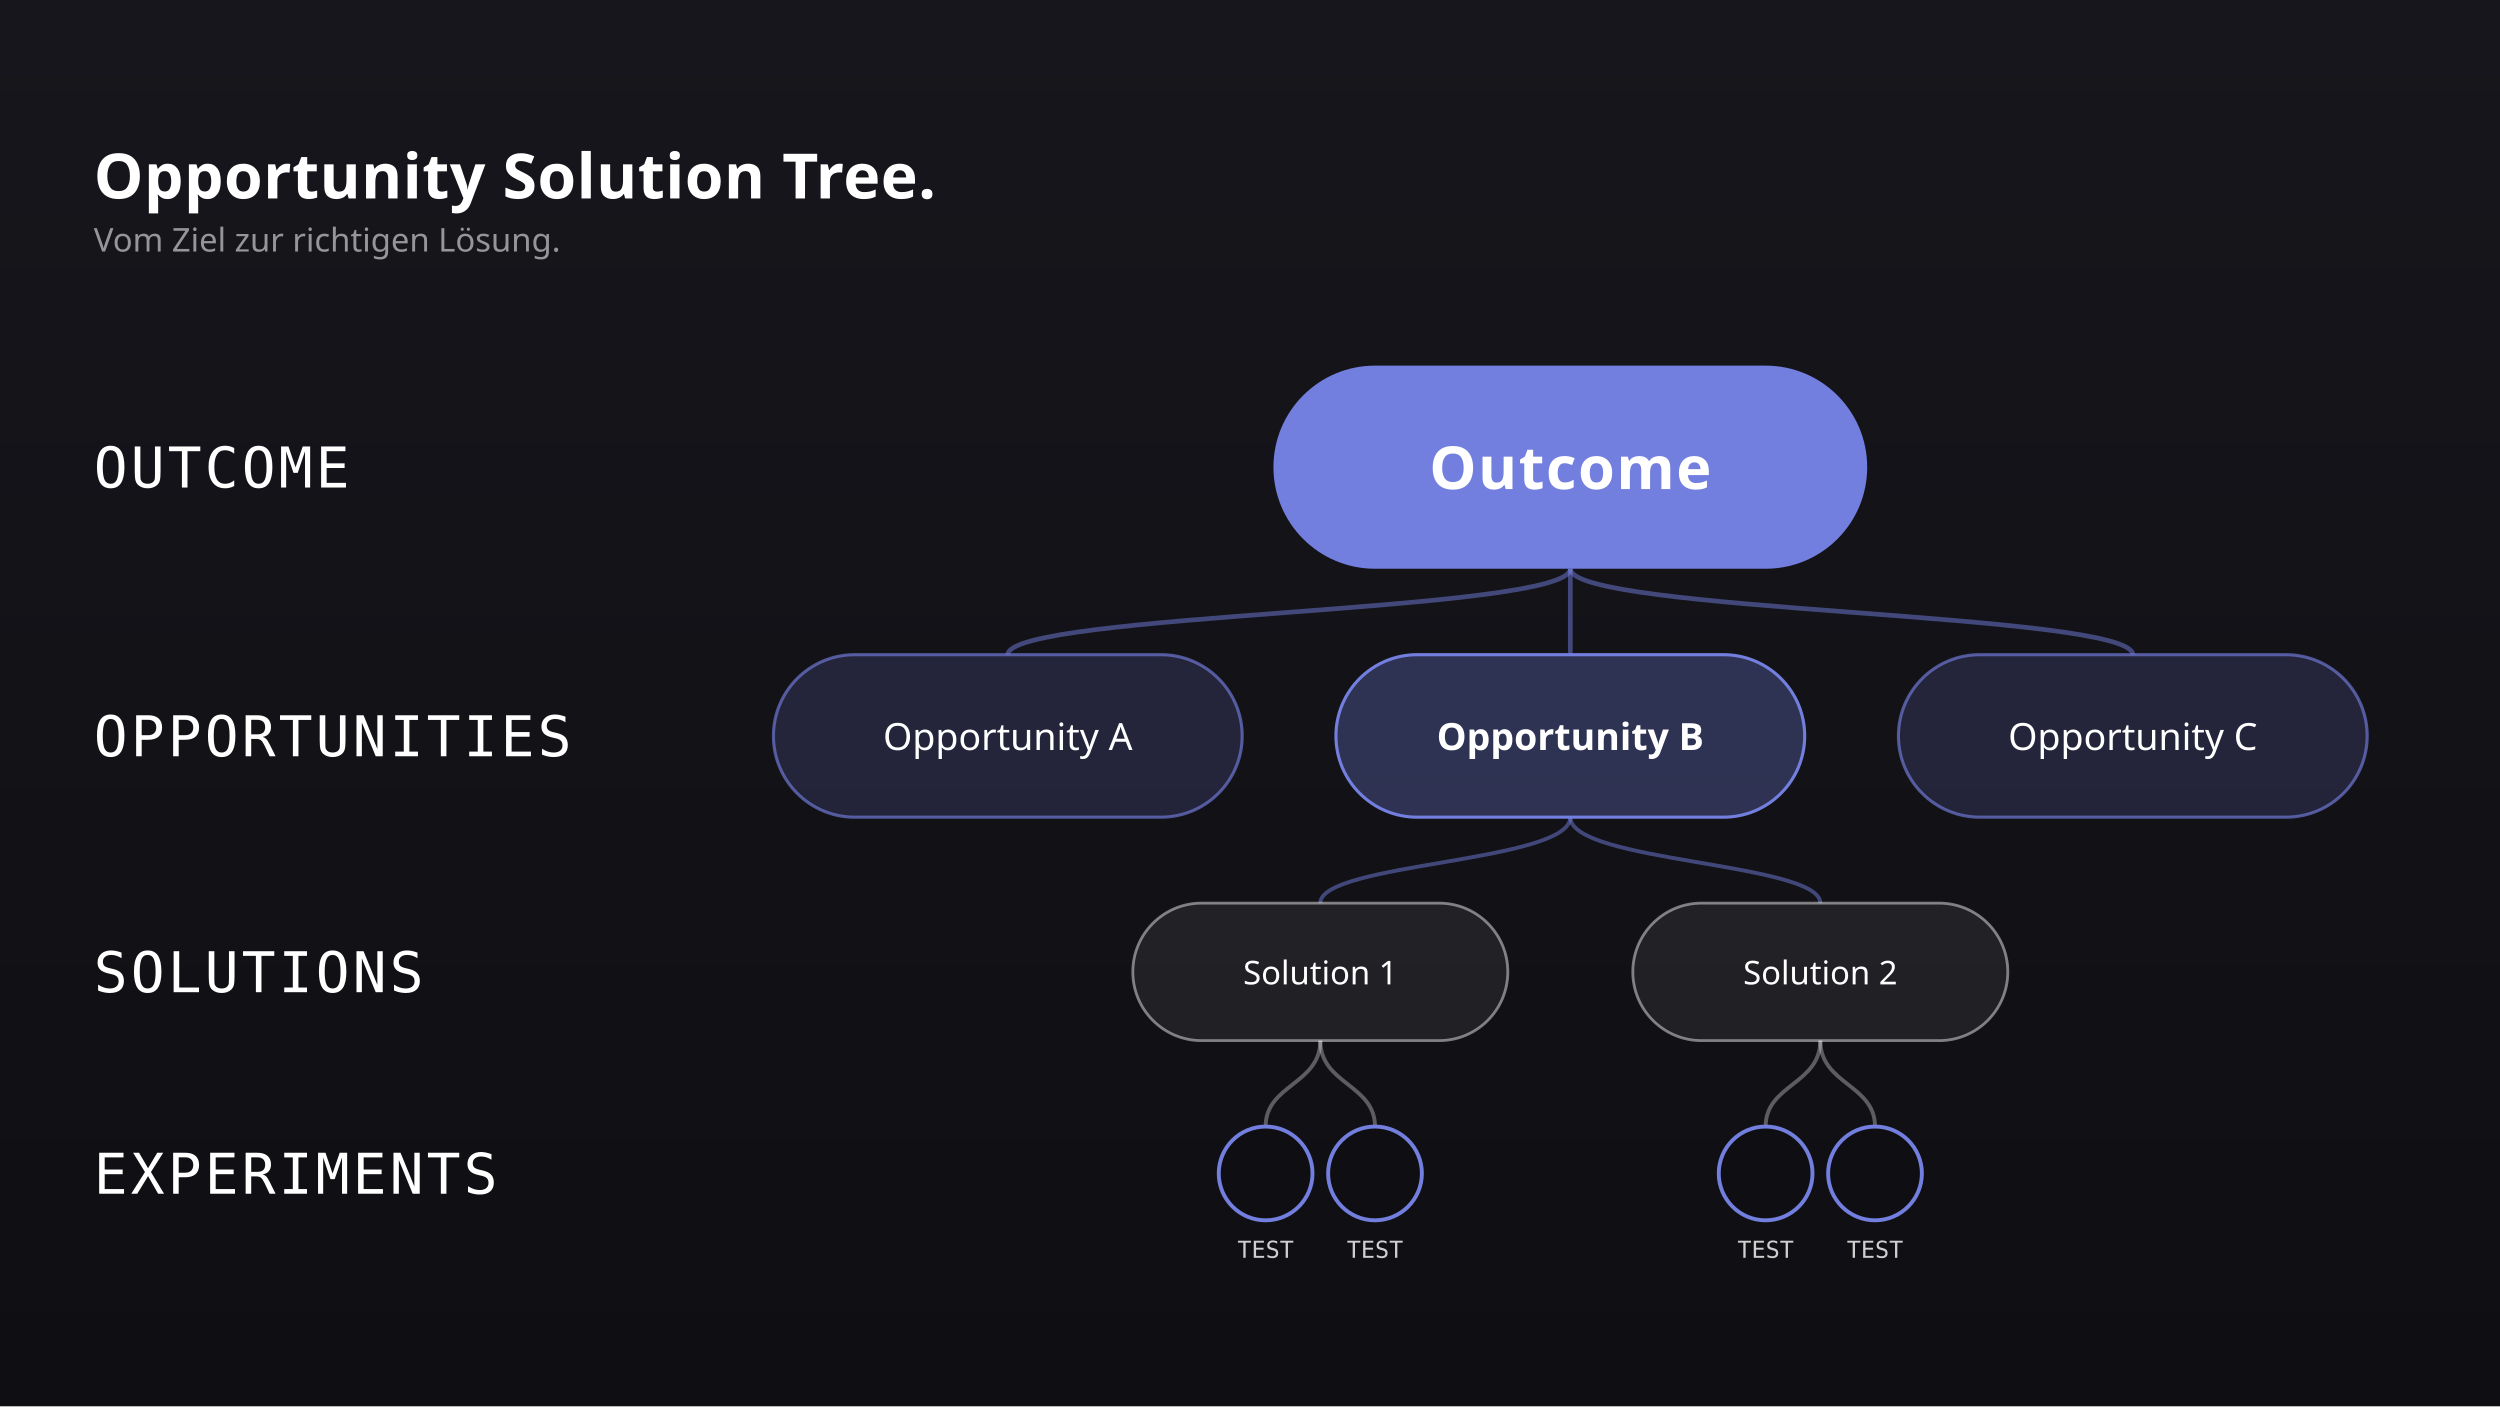
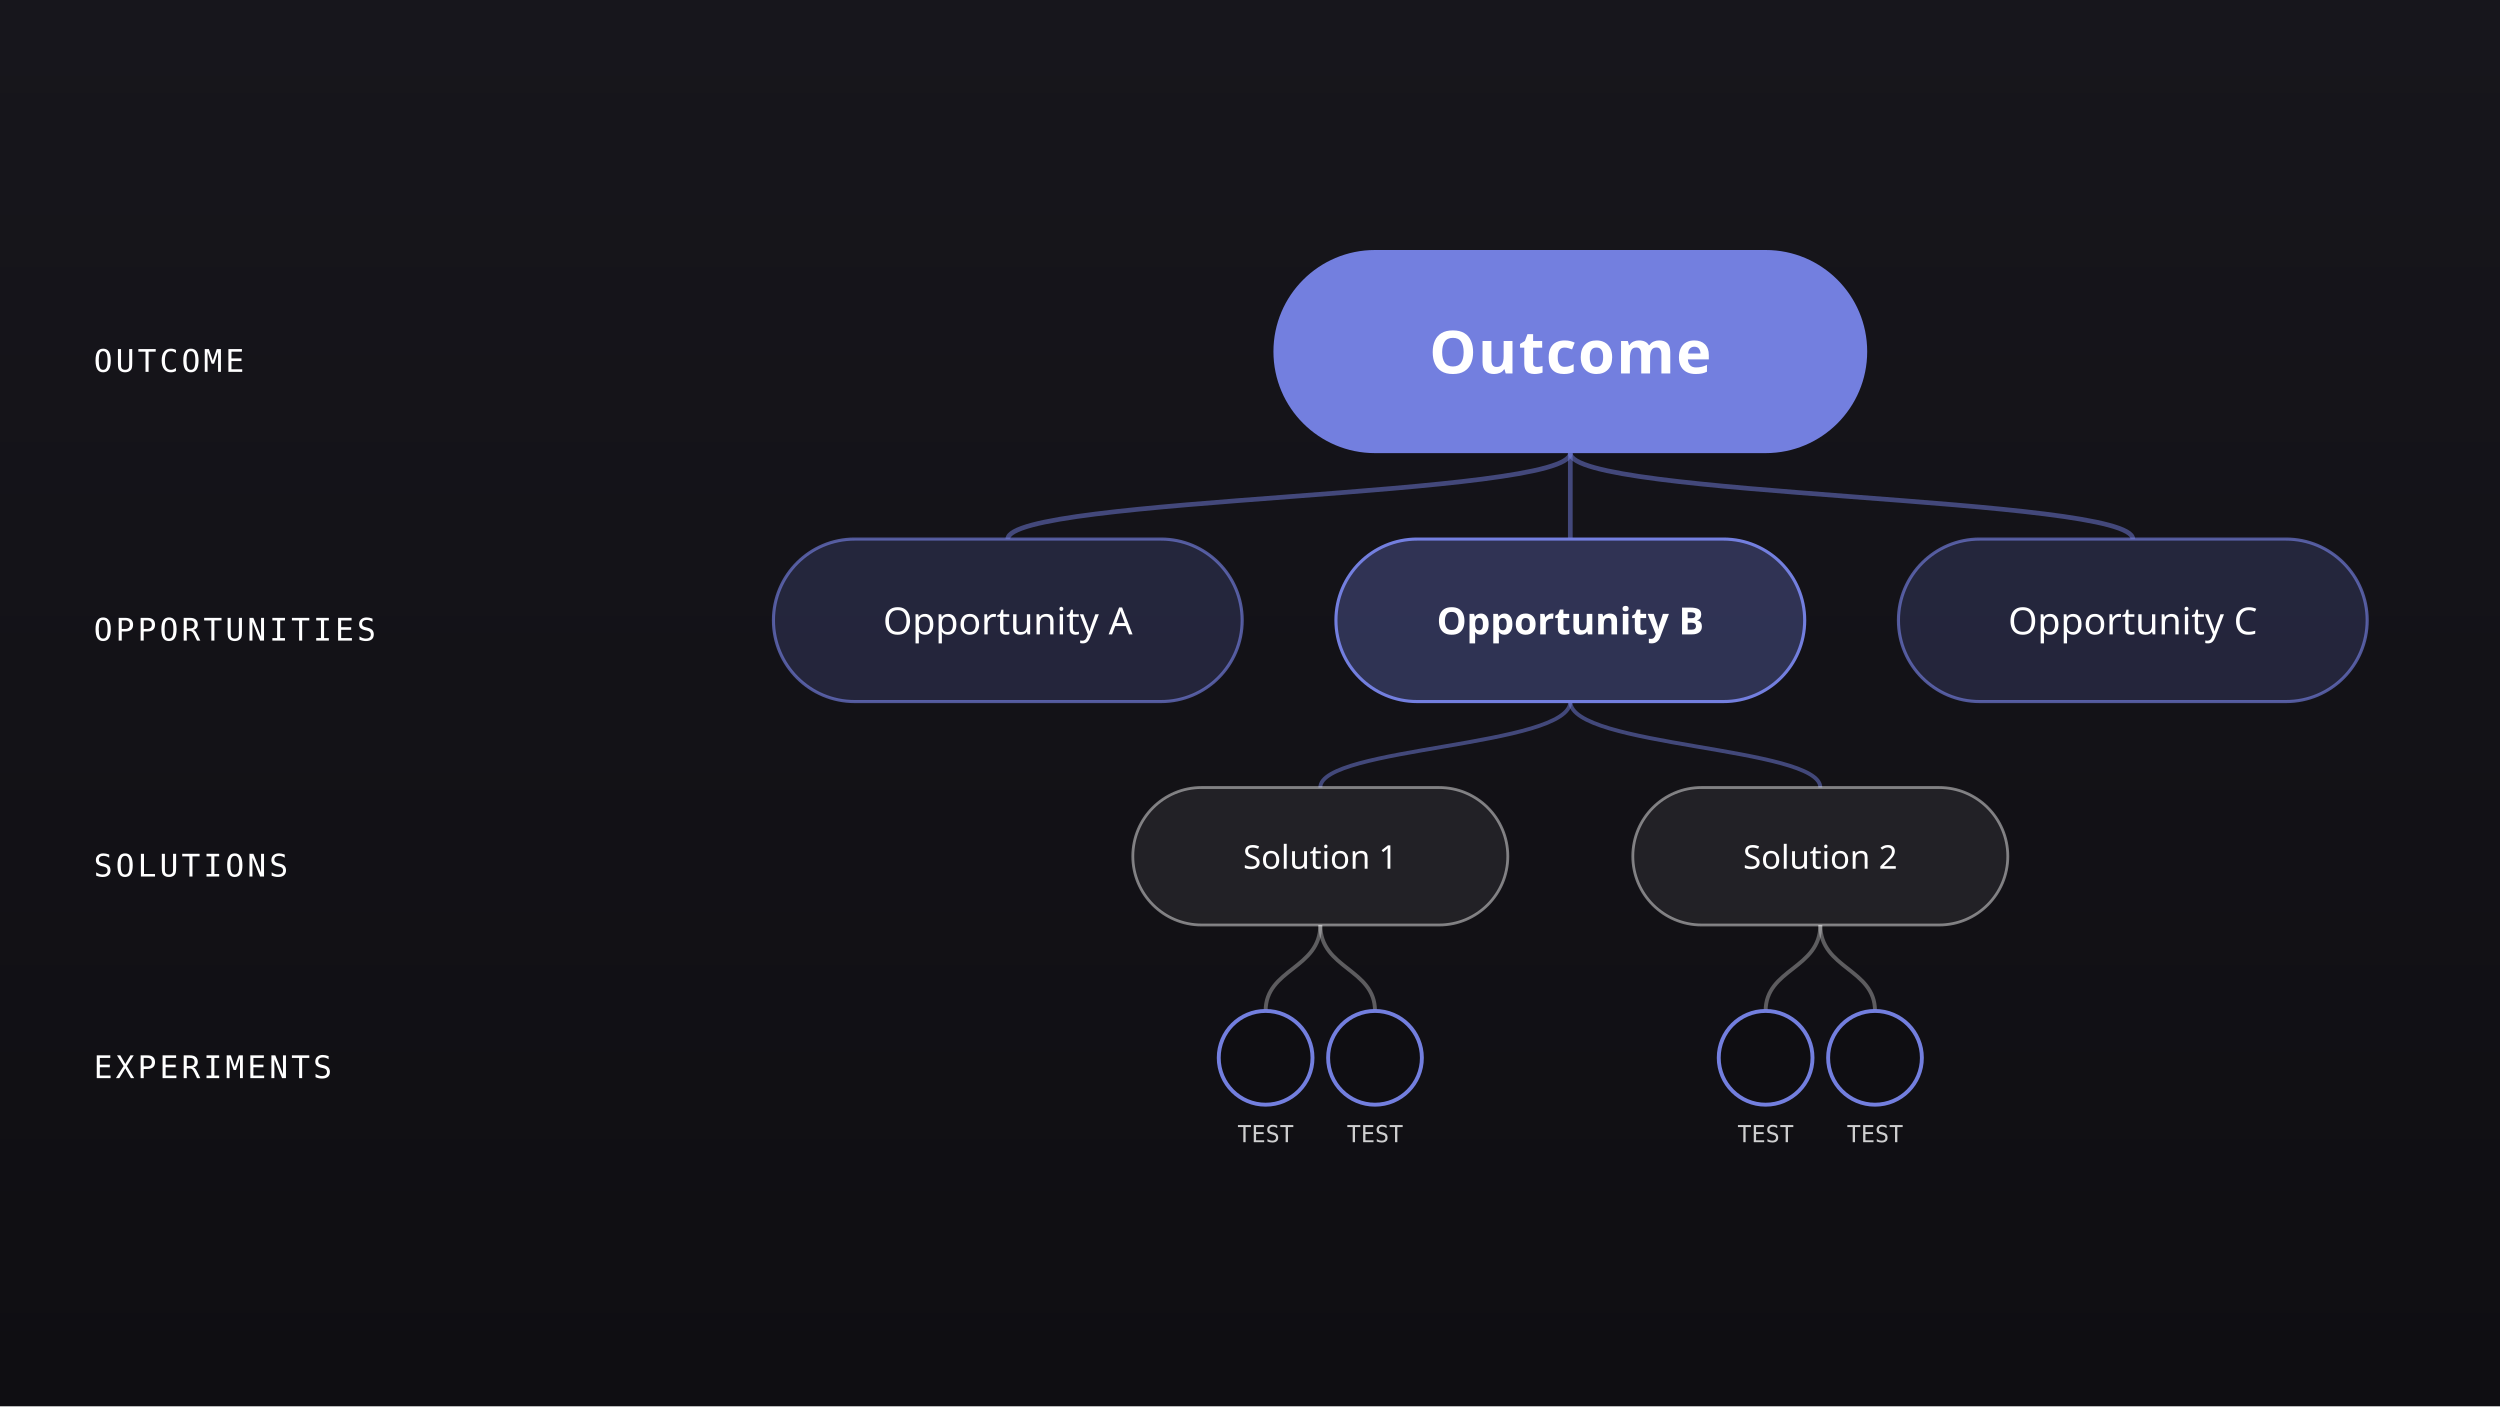
<svg xmlns="http://www.w3.org/2000/svg" viewBox="0 0 1600 900" font-family="'Instrument Sans',sans-serif">
  <defs>
    <linearGradient id="bg" x1="0" y1="0" x2="0" y2="1">
      <stop offset="0" stop-color="#17161c" />
      <stop offset="1" stop-color="#0f0e12" />
    </linearGradient>
  </defs>
  <rect width="1600" height="900" fill="url(#bg)" />
-   <text x="60" y="127" fill="#fff" font-size="40" font-weight="700" letter-spacing=".3">Opportunity Solution Tree.</text>
-   <text x="60" y="161" fill="rgba(255,255,255,.55)" font-size="21">Vom Ziel zur richtigen Lösung.</text>
-   <text x="60" y="312" fill="#fff" font-family="'Space Mono',monospace" font-size="36" letter-spacing="2">OUTCOME</text>
-   <text x="60" y="484" fill="#fff" font-family="'Space Mono',monospace" font-size="36" letter-spacing="2">OPPORTUNITIES</text>
-   <text x="60" y="635" fill="#fff" font-family="'Space Mono',monospace" font-size="36" letter-spacing="2">SOLUTIONS</text>
-   <text x="60" y="764" fill="#fff" font-family="'Space Mono',monospace" font-size="36" letter-spacing="2">EXPERIMENTS</text>
+   <text x="60" y="238" fill="#fff" font-family="'Space Mono',monospace" font-size="20" letter-spacing="2">OUTCOME</text>
+   <text x="60" y="410" fill="#fff" font-family="'Space Mono',monospace" font-size="20" letter-spacing="2">OPPORTUNITIES</text>
+   <text x="60" y="561" fill="#fff" font-family="'Space Mono',monospace" font-size="20" letter-spacing="2">SOLUTIONS</text>
+   <text x="60" y="690" fill="#fff" font-family="'Space Mono',monospace" font-size="20" letter-spacing="2">EXPERIMENTS</text>
  <g stroke="rgba(115,127,223,.5)" stroke-width="3" fill="none">
-     <path d="M1005,364 C1005,392 645,392 645,419" />
-     <path d="M1005,364 C1005,392 1005,392 1005,419" />
-     <path d="M1005,364 C1005,392 1365,392 1365,419" />
+     <path d="M1005,290 C1005,318 645,318 645,345" />
+     <path d="M1005,290 C1005,318 1005,318 1005,345" />
+     <path d="M1005,290 C1005,318 1365,318 1365,345" />
  </g>
  <g stroke="rgba(115,127,223,.5)" stroke-width="2.5" fill="none">
-     <path d="M1005,523 C1005,552 845,552 845,578" />
-     <path d="M1005,523 C1005,552 1165,552 1165,578" />
+     <path d="M1005,449 C1005,478 845,478 845,504" />
+     <path d="M1005,449 C1005,478 1165,478 1165,504" />
  </g>
  <g stroke="rgba(255,255,255,.32)" stroke-width="2.5" fill="none">
-     <path d="M845,666 C845,694 810,694 810,721" />
-     <path d="M845,666 C845,694 880,694 880,721" />
-     <path d="M1165,666 C1165,694 1130,694 1130,721" />
-     <path d="M1165,666 C1165,694 1200,694 1200,721" />
+     <path d="M845,592 C845,620 810,620 810,647" />
+     <path d="M845,592 C845,620 880,620 880,647" />
+     <path d="M1165,592 C1165,620 1130,620 1130,647" />
+     <path d="M1165,592 C1165,620 1200,620 1200,647" />
  </g>
-   <rect x="815" y="234" width="380" height="130" rx="65" fill="#737FDF" />
-   <text x="1005" y="313" fill="#fff" font-size="38" font-weight="700" text-anchor="middle" letter-spacing="1">Outcome</text>
+   <rect x="815" y="160" width="380" height="130" rx="65" fill="#737FDF" />
+   <text x="1005" y="239" fill="#fff" font-size="38" font-weight="700" text-anchor="middle" letter-spacing="1">Outcome</text>
  <g>
-     <rect x="495" y="419" width="300" height="104" rx="52" fill="rgba(115,127,223,.18)" stroke="rgba(115,127,223,.65)" stroke-width="2" />
-     <text x="645" y="480" fill="#fff" font-size="24" text-anchor="middle">Opportunity A</text>
-     <rect x="855" y="419" width="300" height="104" rx="52" fill="rgba(115,127,223,.3)" stroke="#737FDF" stroke-width="2" />
-     <text x="1005" y="480" fill="#fff" font-size="24" font-weight="600" text-anchor="middle">Opportunity B</text>
-     <rect x="1215" y="419" width="300" height="104" rx="52" fill="rgba(115,127,223,.18)" stroke="rgba(115,127,223,.65)" stroke-width="2" />
-     <text x="1365" y="480" fill="#fff" font-size="24" text-anchor="middle">Opportunity C</text>
+     <rect x="495" y="345" width="300" height="104" rx="52" fill="rgba(115,127,223,.18)" stroke="rgba(115,127,223,.65)" stroke-width="2" />
+     <text x="645" y="406" fill="#fff" font-size="24" text-anchor="middle">Opportunity A</text>
+     <rect x="855" y="345" width="300" height="104" rx="52" fill="rgba(115,127,223,.3)" stroke="#737FDF" stroke-width="2" />
+     <text x="1005" y="406" fill="#fff" font-size="24" font-weight="600" text-anchor="middle">Opportunity B</text>
+     <rect x="1215" y="345" width="300" height="104" rx="52" fill="rgba(115,127,223,.18)" stroke="rgba(115,127,223,.65)" stroke-width="2" />
+     <text x="1365" y="406" fill="#fff" font-size="24" text-anchor="middle">Opportunity C</text>
  </g>
  <g>
-     <rect x="725" y="578" width="240" height="88" rx="44" fill="rgba(255,255,255,.07)" stroke="rgba(255,255,255,.45)" stroke-width="1.8" />
-     <text x="845" y="630" fill="#fff" font-size="21" text-anchor="middle">Solution 1</text>
-     <rect x="1045" y="578" width="240" height="88" rx="44" fill="rgba(255,255,255,.07)" stroke="rgba(255,255,255,.45)" stroke-width="1.8" />
-     <text x="1165" y="630" fill="#fff" font-size="21" text-anchor="middle">Solution 2</text>
+     <rect x="725" y="504" width="240" height="88" rx="44" fill="rgba(255,255,255,.07)" stroke="rgba(255,255,255,.45)" stroke-width="1.8" />
+     <text x="845" y="556" fill="#fff" font-size="21" text-anchor="middle">Solution 1</text>
+     <rect x="1045" y="504" width="240" height="88" rx="44" fill="rgba(255,255,255,.07)" stroke="rgba(255,255,255,.45)" stroke-width="1.8" />
+     <text x="1165" y="556" fill="#fff" font-size="21" text-anchor="middle">Solution 2</text>
  </g>
  <g fill="#0f0e12" stroke="#737FDF" stroke-width="2.5">
-     <circle cx="810" cy="751" r="30" />
-     <circle cx="880" cy="751" r="30" />
-     <circle cx="1130" cy="751" r="30" />
-     <circle cx="1200" cy="751" r="30" />
+     <circle cx="810" cy="677" r="30" />
+     <circle cx="880" cy="677" r="30" />
+     <circle cx="1130" cy="677" r="30" />
+     <circle cx="1200" cy="677" r="30" />
  </g>
  <g fill="rgba(255,255,255,.8)" font-family="'Space Mono',monospace" font-size="15" text-anchor="middle">
-     <text x="810" y="805">TEST</text>
-     <text x="880" y="805">TEST</text>
-     <text x="1130" y="805">TEST</text>
-     <text x="1200" y="805">TEST</text>
+     <text x="810" y="731">TEST</text>
+     <text x="880" y="731">TEST</text>
+     <text x="1130" y="731">TEST</text>
+     <text x="1200" y="731">TEST</text>
  </g>
</svg>
